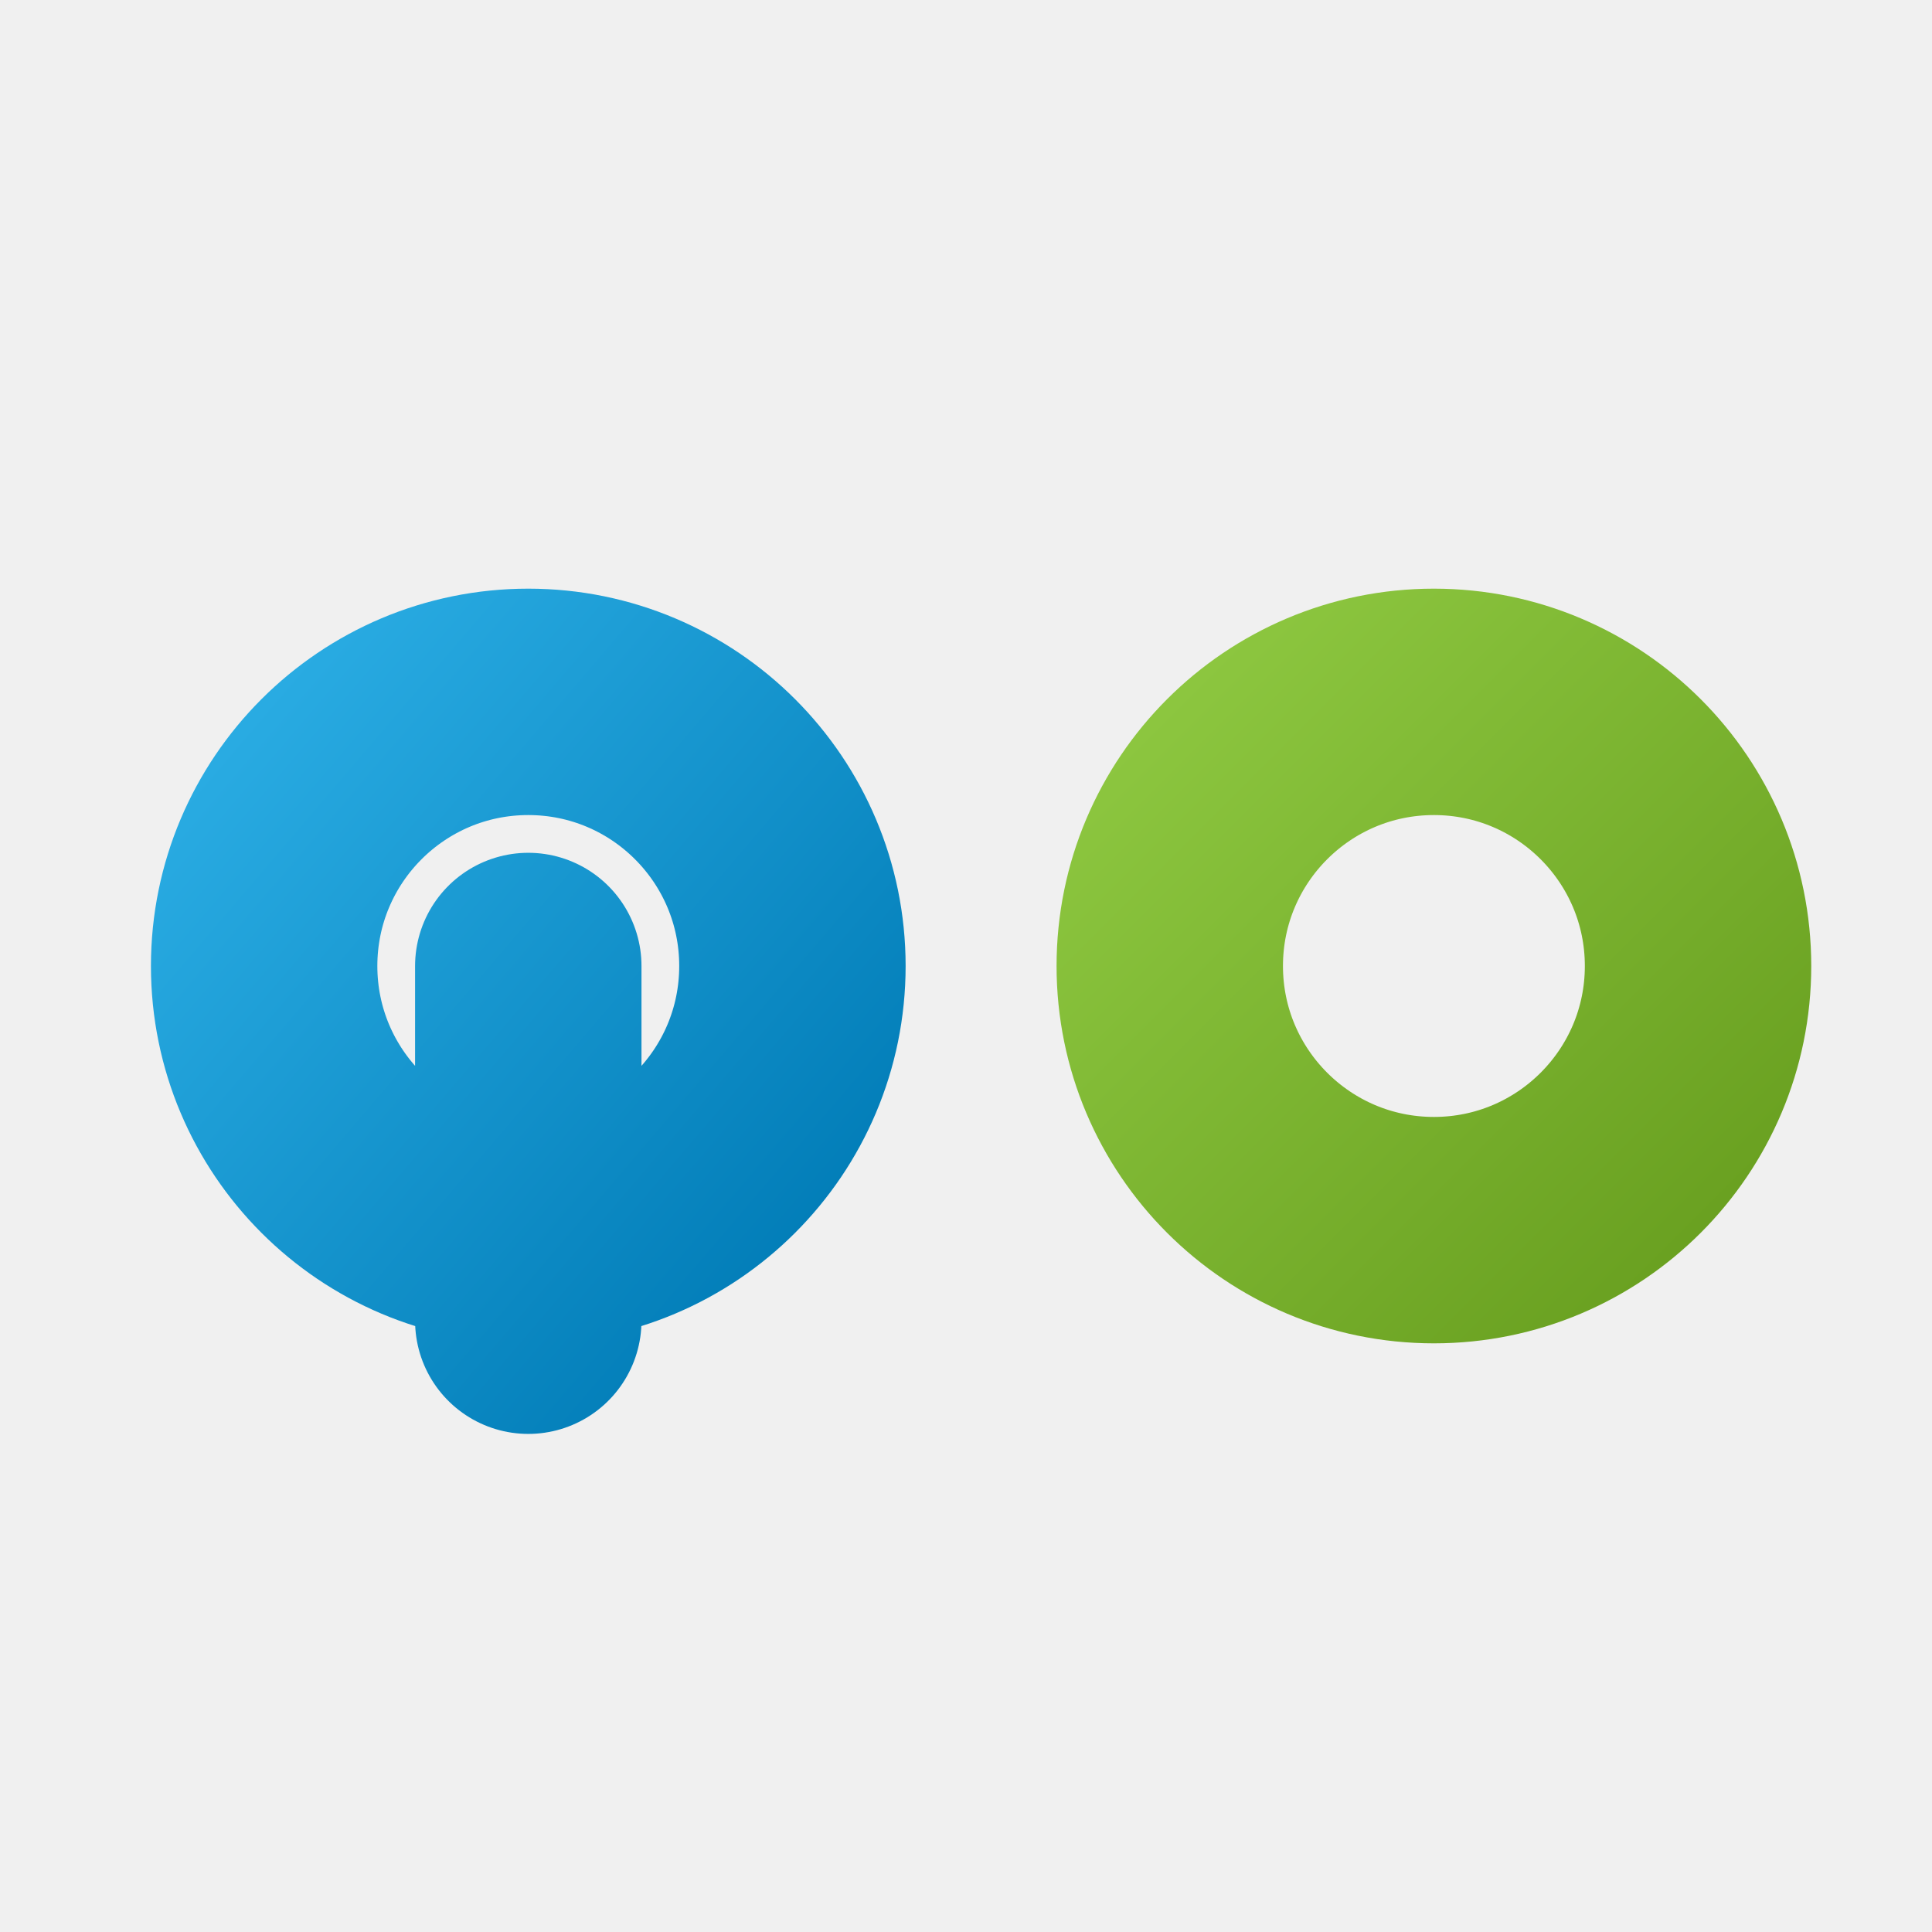
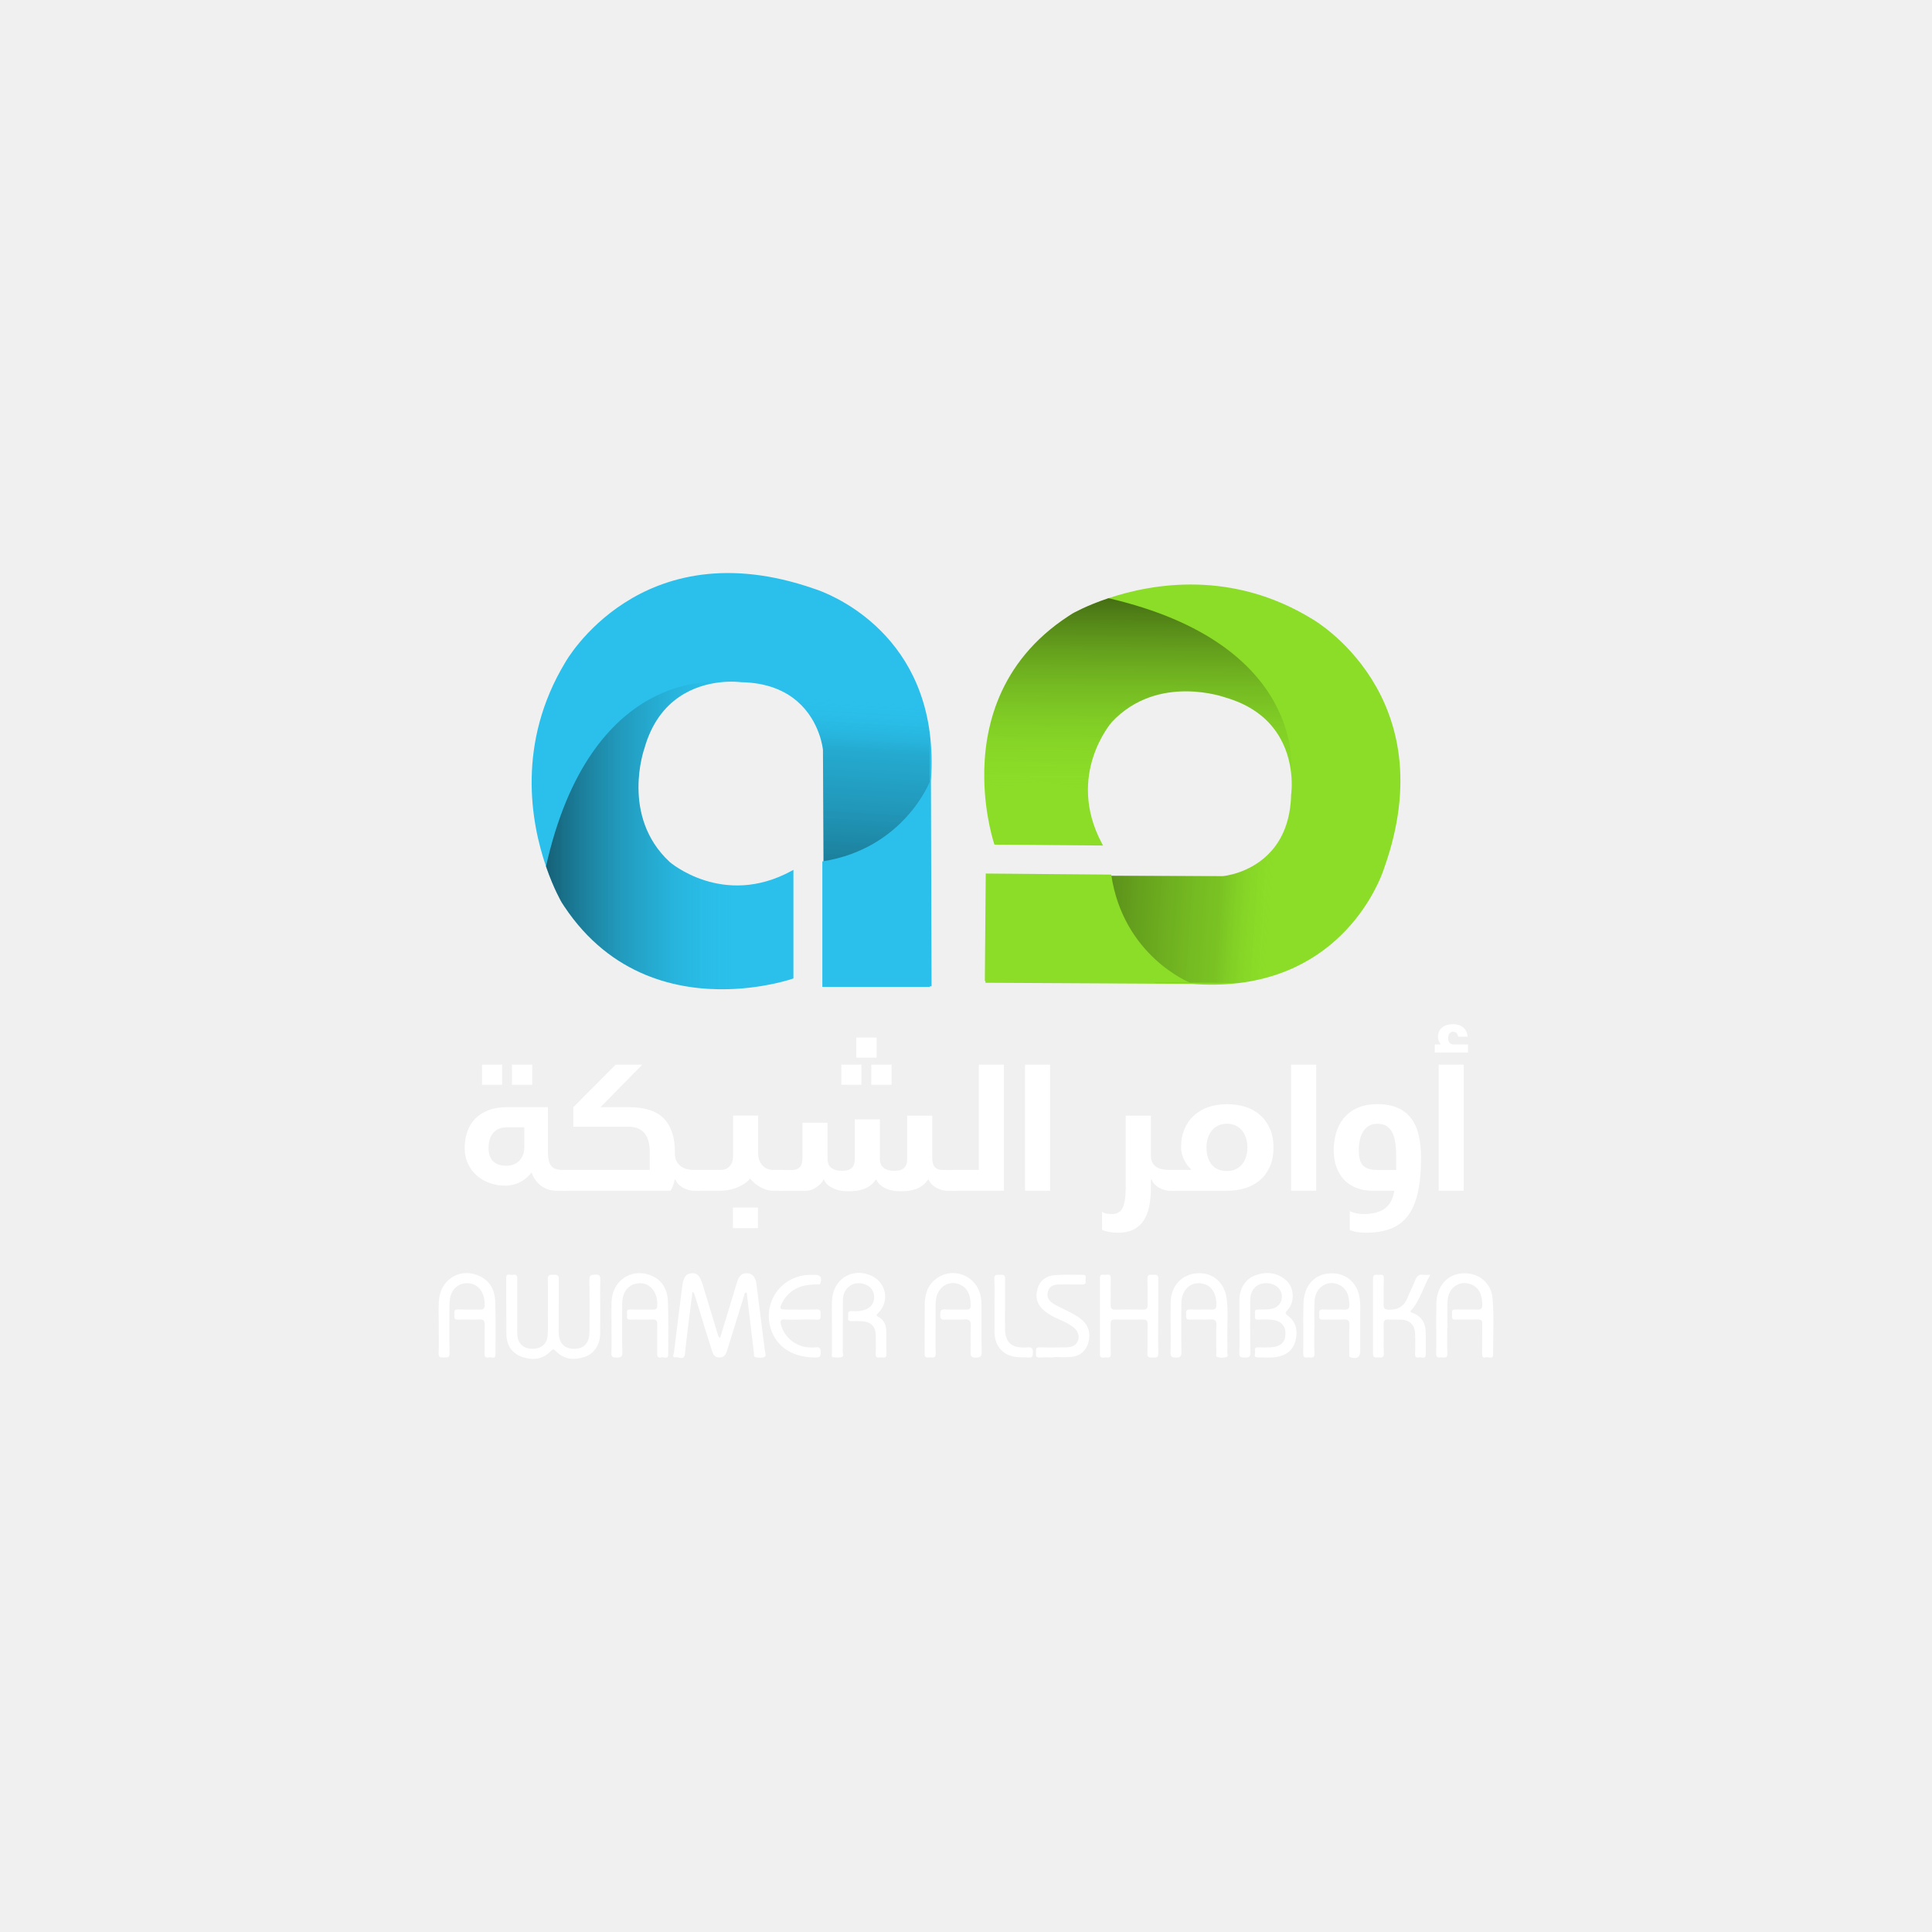
- <svg xmlns="http://www.w3.org/2000/svg" viewBox="0 0 512 512">
+ <svg xmlns="http://www.w3.org/2000/svg" xmlns:xlink="http://www.w3.org/1999/xlink" viewBox="0 0 1000 1000">
+   <style>.C,.G,.D,.F{mix-blend-mode:multiply}.A{isolation:isolate}</style>
  <defs>
-     <linearGradient id="blueGradient" x1="0%" y1="0%" x2="100%" y2="100%">
-       <stop offset="0%" style="stop-color:#29ABE2;stop-opacity:1" />
-       <stop offset="100%" style="stop-color:#007BB6;stop-opacity:1" />
+     <linearGradient id="A" x1="441.91" y1="476.04" x2="450.54" y2="333.33" gradientUnits="userSpaceOnUse">
+       <stop offset="0" />
+       <stop offset=".61" stop-color="#858585" stop-opacity=".48" />
+       <stop offset=".8" stop-color="#fff" stop-opacity="0" />
    </linearGradient>
-     <linearGradient id="greenGradient" x1="0%" y1="0%" x2="100%" y2="100%">
-       <stop offset="0%" style="stop-color:#8CC63F;stop-opacity:1" />
-       <stop offset="100%" style="stop-color:#6AA121;stop-opacity:1" />
+     <linearGradient id="B" x1="282.6" y1="432.55" x2="409.61" y2="432.55" gradientUnits="userSpaceOnUse">
+       <stop offset="0" />
+       <stop offset=".43" stop-color="#858585" stop-opacity=".48" />
+       <stop offset=".8" stop-color="#fff" stop-opacity="0" />
    </linearGradient>
+     <linearGradient id="C" x1="544.895" y1="468.678" x2="687.528" y2="478.503" xlink:href="#A" />
+     <linearGradient id="D" x1="589.718" y1="309.748" x2="588.654" y2="436.743" xlink:href="#B" />
  </defs>
-   <path d="M256,256 m-140,0 a140,140 0 1,0 280,0 a140,140 0 1,0 -280,0" fill="none" />
-   <path d="M130,256 A70,70 0 1,1 270,256 A70,70 0 1,1 130,256 M200,256 L200,350" stroke="url(#blueGradient)" stroke-width="60" stroke-linecap="round" fill="none" transform="translate(-60, 0)" />
-   <circle cx="380" cy="256" r="70" stroke="url(#greenGradient)" stroke-width="60" fill="none" />
+   <g class="A">
+     <path d="M481.86 404.01l.31 106.5h-55.59l-.24-47.25-.09-17.5-.29-57.68s-1.34-14.74-13.33-25.09c-6.31-5.45-15.57-9.68-29.15-9.89 0 0-4.68-.68-11.27.12h0c-6.04.73-13.67 2.7-20.75 7.57-7.41 5.09-14.2 13.35-17.94 26.66 0 0-12.49 34.98 13.12 58.72 0 0 27.56 23.89 62.98 4.64l1.05-.58v56.22s-14.29 5.07-33.95 5.56c-25.65.64-60.45-6.51-84.64-42.86a60.78 60.78 0 0 1-1.34-2.06s-4.12-6.96-8.12-18.61c-7.86-22.89-15.26-63.88 9.99-105.69 0 0 38.73-69.33 128.68-38.1 0 0 12.84 3.75 26.73 14.79 14.12 11.21 29.32 29.93 33.23 59.87h0c.98 7.5 1.26 15.7.62 24.65z" fill="#2ac0eb" />
+     <path class="C" d="M481.24 379.35v43.57s-36.27 50.72-54.9 40.34l-.38-75.18s-1.34-14.74-13.33-25.09l35.38-43.51c14.12 11.21 29.32 29.93 33.23 59.87z" fill="url(#A)" opacity=".5" />
+     <path d="M425.65 445.86v64.96h55.59V404.63s-13.43 34.67-55.59 41.23z" fill="#2ac0eb" />
+     <path class="D" d="M409.61 450.81c-5.96 17.8-20.02 41.95-32.9 61.2-25.65.64-60.45-6.51-84.64-42.86a60.78 60.78 0 0 1-1.34-2.06s-4.12-6.96-8.12-18.61c22.97-102.91 88.78-95.36 89.6-95.26-6.04.73-13.67 2.7-20.75 7.57-7.41 5.09-14.2 13.35-17.94 26.66 0 0-12.49 34.98 13.12 58.72 0 0 27.56 23.89 62.98 4.64z" opacity=".5" fill="url(#B)" />
+     <path d="M616.55 509.26l-106.5-.58.47-55.59 47.25.15 17.5.06 57.68.19s14.75-1.22 25.2-13.12c5.51-6.26 9.81-15.49 10.14-29.06 0 0 .72-4.68-.02-11.27h0c-.68-6.05-2.58-13.7-7.4-20.82-5.03-7.45-13.23-14.31-26.51-18.17 0 0-34.87-12.79-58.82 12.62 0 0-24.12 27.36-5.17 62.93.18.35.38.7.57 1.05l-56.22-.47s-4.95-14.33-5.27-33.99c-.42-25.66 7.02-60.39 43.57-84.28l2.07-1.33s7-4.06 18.68-7.96c22.96-7.67 64.01-14.72 105.6 10.88 0 0 69.01 39.31 37.02 128.99 0 0-3.86 12.8-15.02 26.61-11.32 14.02-30.18 29.07-60.15 32.73h0c-7.5.92-15.7 1.12-24.65.42z" fill="#8bdd28" />
+     <path class="F" d="M641.21 508.84l-43.57-.37s-50.41-36.69-39.88-55.24l75.18.25s14.75-1.22 25.2-13.12l43.21 35.74c-11.32 14.02-30.18 29.07-60.15 32.73z" opacity=".5" fill="url(#C)" />
+     <path d="M575.18,452.69l-64.96-.55-.47,55.59,106.18.89s-34.55-13.72-40.76-55.94Z" fill="#8bdd28" />
+     <path class="G" d="M570.36 436.61c-17.75-6.11-41.78-20.37-60.92-33.41-.42-25.66 7.02-60.39 43.57-84.28l2.07-1.33s7-4.06 18.68-7.96c102.71 23.83 94.61 89.58 94.51 90.4-.68-6.05-2.58-13.7-7.4-20.81-5.03-7.45-13.23-14.31-26.51-18.17 0 0-34.87-12.79-58.82 12.62 0 0-24.12 27.36-5.17 62.93z" opacity=".5" fill="url(#D)" />
+     <g fill="#fff">
+       <path d="M293.98 605.75c.4.12.59.49.59 1.1v8.49c0 .67-.64 1-1.92 1h-4.47c-3.1 0-5.8-.85-8.08-2.56-2.28-1.7-3.94-4.02-4.97-6.94-1.4 1.95-3.3 3.57-5.7 4.88s-5.07 1.96-7.99 1.96-5.55-.46-8.08-1.37c-2.52-.91-4.73-2.21-6.62-3.88s-3.39-3.71-4.52-6.11-1.69-5.13-1.69-8.17.44-5.76 1.32-8.35a17.79 17.79 0 0 1 4.06-6.71c1.82-1.89 4.12-3.36 6.89-4.43s6.01-1.6 9.72-1.6h21.08v23c0 3.53.56 5.99 1.69 7.39 1.12 1.4 3.03 2.1 5.7 2.1h1.64c.49 0 .93.06 1.32.18zm-34.08-54.67v10.4h-10.4v-10.4h10.4zm5.61 51.75c1.12-.37 2.11-.94 2.97-1.73s1.55-1.83 2.1-3.1.82-2.8.82-4.56v-9.95h-8.85c-3.22 0-5.64.96-7.25 2.88s-2.42 4.52-2.42 7.8c0 3.1.79 5.42 2.37 6.94s3.86 2.28 6.84 2.28a10.83 10.83 0 0 0 3.42-.55zm9.99-51.75v10.4H265v-10.4h10.5z" />
+       <path d="M336.37 597.08c0-4.87-.94-8.4-2.83-10.59s-4.59-3.29-8.12-3.29h-28.66v-10.13l21.9-21.99h13.78l-21.63 21.99h14.51c8.46 0 14.57 1.98 18.34 5.93s5.66 9.67 5.66 17.16v1.46c.06 1.46.4 2.69 1 3.7.61 1 1.37 1.83 2.28 2.46a8.84 8.84 0 0 0 3.06 1.37c1.13.27 2.24.41 3.33.41h1.92c.49 0 .93.06 1.32.18.4.12.59.49.59 1.1v8.49c0 .67-.64 1-1.92 1h-1.92c-.85 0-1.75-.14-2.69-.41a13.02 13.02 0 0 1-2.74-1.14 10.66 10.66 0 0 1-2.37-1.78c-.7-.7-1.23-1.51-1.6-2.42h-.37c-.12.67-.37 1.58-.73 2.74s-.85 2.16-1.46 3.01h-54.39c-1.28 0-1.92-.33-1.92-1v-8.49c0-.61.2-.97.59-1.1a4.58 4.58 0 0 1 1.32-.18h43.71v-8.49z" />
+       <path d="M359 615.33v-8.49c0-.61.2-.97.59-1.1a4.58 4.58 0 0 1 1.32-.18h12.23c.61 0 1.28-.11 2.01-.32s1.41-.59 2.05-1.14 1.17-1.28 1.6-2.19.64-2.07.64-3.47v-20.99h12.96v19.17c0 1.58.23 2.94.68 4.06.46 1.12 1.05 2.05 1.78 2.78s1.57 1.26 2.51 1.6c.94.33 1.87.5 2.78.5h4.11c.49 0 .93.06 1.32.18.4.12.59.49.59 1.1v8.49c0 .67-.64 1-1.92 1h-4.11c-1.16 0-2.31-.18-3.47-.55s-2.25-.84-3.29-1.41-1.99-1.25-2.87-2.01-1.63-1.54-2.24-2.33c-1.09 1.28-2.33 2.31-3.7 3.1s-2.74 1.43-4.11 1.92-2.69.82-3.97 1-2.4.27-3.38.27h-12.23c-1.28 0-1.92-.33-1.92-1zm33.31 9.68v10.68h-12.96v-10.68h12.96z" />
+       <path d="M458.07 614.92c-2.28-1.12-3.76-2.57-4.43-4.33h-.37c-1.4 2.07-3.22 3.59-5.48 4.56s-5.08 1.46-8.49 1.46-6.07-.56-8.35-1.69c-2.28-1.12-3.76-2.57-4.43-4.33h-.37c-.06.37-.35.87-.87 1.51s-1.19 1.28-2.01 1.92-1.76 1.19-2.83 1.64-2.17.68-3.33.68h-12.87c-1.28 0-1.92-.33-1.92-1v-8.49c0-.61.2-.97.59-1.1a4.58 4.58 0 0 1 1.32-.18h6.02c1.58 0 2.83-.49 3.74-1.46s1.37-2.62 1.37-4.93v-18.07h12.96v18.53c0 2.31.68 3.96 2.05 4.93s3.18 1.46 5.43 1.46 3.92-.49 5.02-1.46c1.09-.97 1.64-2.62 1.64-4.93v-20.26h12.96v20.26c0 2.31.68 3.96 2.05 4.93s3.18 1.46 5.43 1.46 3.92-.49 5.02-1.46 1.64-2.62 1.64-4.93v-22.18h12.96v21.72c0 2.31.46 3.95 1.37 4.93.91.97 2.16 1.46 3.74 1.46h6.66c.49 0 .93.06 1.32.18.4.12.59.49.59 1.1v8.49c0 .67-.64 1-1.92 1h-4.2c-.85 0-1.75-.14-2.69-.41a13.02 13.02 0 0 1-2.74-1.14 10.66 10.66 0 0 1-2.37-1.78c-.7-.7-1.23-1.51-1.6-2.42h-.37c-1.4 2.07-3.22 3.59-5.48 4.56s-5.08 1.46-8.49 1.46-6.07-.56-8.35-1.69zm-12.19-63.84v10.4h-10.4v-10.4h10.4zm7.85-14.05v10.4h-10.5v-10.4h10.5zm7.76 14.05v10.4h-10.5v-10.4h10.5z" />
+       <path d="M506.66 551.08h12.96v65.25h-25.37c-1.28 0-1.92-.33-1.92-1v-8.49c0-.61.2-.97.59-1.1a4.58 4.58 0 0 1 1.32-.18h12.41v-54.48zm23.91 0h12.96v65.25h-12.96v-65.25zm78.07 54.67c.4.12.59.49.59 1.1v8.49c0 .67-.64 1-1.92 1h-1.92c-.85 0-1.75-.14-2.69-.41a13.02 13.02 0 0 1-2.74-1.14 9.79 9.79 0 0 1-2.33-1.78c-.67-.7-1.19-1.51-1.55-2.42h-.37v4.29c0 3.47-.29 6.62-.87 9.45s-1.52 5.26-2.83 7.3-3.06 3.62-5.25 4.75-4.93 1.69-8.21 1.69c-1.4 0-2.81-.12-4.24-.37s-2.72-.61-3.88-1.09v-9.4a6.12 6.12 0 0 0 2.37.96c.85.15 1.79.23 2.83.23 2.62 0 4.44-1.11 5.48-3.33 1.03-2.22 1.55-5.61 1.55-10.18v-37.42h13.05v20.62c0 1.58.29 2.86.87 3.83s1.34 1.73 2.28 2.28 1.99.91 3.15 1.09a21.97 21.97 0 0 0 3.38.27h1.92c.49 0 .93.06 1.32.18z" />
+       <path d="M605.31 615.33v-8.49c0-.61.2-.97.59-1.1a4.58 4.58 0 0 1 1.32-.18h9.22v-.37c-1.4-1.28-2.6-2.94-3.6-4.97-1-2.04-1.51-4.12-1.51-6.25 0-3.65.59-6.86 1.78-9.63s2.84-5.11 4.97-7.03 4.64-3.36 7.53-4.33 6.04-1.46 9.45-1.46 6.57.46 9.49 1.37 5.46 2.31 7.62 4.2 3.86 4.23 5.11 7.03 1.87 6.08 1.87 9.86-.62 7.06-1.87 9.86-2.95 5.13-5.11 6.98-4.7 3.24-7.62 4.15-6.08 1.37-9.49 1.37h-27.83c-1.28 0-1.92-.33-1.92-1zm21.81-12.59c1.76 2.25 4.41 3.38 7.94 3.38 1.76 0 3.3-.32 4.61-.96a9.67 9.67 0 0 0 3.29-2.6c.88-1.1 1.55-2.37 2.01-3.83s.68-3.04.68-4.75-.23-3.3-.68-4.79c-.46-1.49-1.12-2.8-2.01-3.92-.88-1.12-1.98-2.01-3.29-2.65s-2.84-.96-4.61-.96-3.3.32-4.61.96-2.4 1.52-3.29 2.65c-.88 1.13-1.55 2.43-2.01 3.92s-.68 3.09-.68 4.79c0 3.59.88 6.51 2.65 8.76zm41.16-51.66h12.96v65.25h-12.96v-65.25zm48.59 74.38c2.59-1.95 4.18-4.99 4.79-9.13h-11.32c-3.04 0-5.79-.49-8.26-1.46s-4.56-2.36-6.3-4.15c-1.73-1.79-3.07-3.99-4.02-6.57-.94-2.59-1.42-5.49-1.42-8.72a33.09 33.09 0 0 1 1.19-8.85c.79-2.86 2.08-5.42 3.88-7.67s4.14-4.05 7.03-5.38c2.89-1.34 6.4-2.01 10.54-2.01s7.64.64 10.5 1.92 5.19 3.1 6.98 5.48 3.09 5.26 3.88 8.67 1.19 7.27 1.19 11.59c0 6.94-.53 12.87-1.6 17.8-1.06 4.93-2.74 8.94-5.02 12.05s-5.22 5.38-8.81 6.84-7.94 2.19-13.05 2.19c-1.28 0-2.43-.06-3.47-.18s-1.92-.27-2.65-.46c-.85-.24-1.61-.49-2.28-.73v-9.76c1.22.49 2.37.85 3.47 1.09 1.09.24 2.28.37 3.56.37 4.87 0 8.59-.97 11.18-2.92zm-13.14-25.73c.27 1.28.78 2.36 1.51 3.24s1.72 1.54 2.97 1.96 2.84.64 4.79.64h9.67v-6.75c0-2.68-.15-5.08-.46-7.21-.3-2.13-.82-3.92-1.55-5.38s-1.72-2.58-2.97-3.38c-1.25-.79-2.81-1.19-4.7-1.19s-3.35.38-4.56 1.14-2.21 1.78-2.97 3.06-1.31 2.74-1.64 4.38-.5 3.32-.5 5.02.14 3.19.41 4.47zm41.84-59.14v-.27a7.05 7.05 0 0 1-.91-1.64c-.24-.6-.37-1.25-.37-1.92 0-2.13.71-3.77 2.15-4.93 1.43-1.16 3.3-1.73 5.61-1.73a9.81 9.81 0 0 1 2.69.37 7.04 7.04 0 0 1 2.37 1.14c.7.52 1.28 1.19 1.73 2.01s.71 1.81.78 2.97h-4.93c-.06-.85-.33-1.49-.82-1.92s-1.09-.64-1.83-.64c-.67 0-1.25.27-1.73.82-.49.55-.73 1.34-.73 2.37 0 2.07.85 3.19 2.55 3.38h7.67v4.2h-17.16v-4.2h2.92zm-.91 10.49h12.96v65.25h-12.96v-65.25zM391.53 664.61c-.44-3.5-1.93-5.33-4.62-5.56-2.68-.23-4.32 1.06-5.38 4.44l-4.03 13.32-4.77 15.66c-1.04-.46-1.01-1.18-1.2-1.8l-7.76-25.55c-1.48-4.86-2.91-6.34-5.87-6.09-2.99.25-4.25 2.25-4.86 7.27l-4.22 33.88c-.11.87-1.2 2.72.95 2.33 1.6-.29 4.39 1.99 4.78-1.9.64-6.51 1.5-13 2.29-19.49l1.58-12.45c1.07.65 1.1 1.48 1.32 2.17l5.25 17.11 3.68 11.65c.56 1.74 1.57 3.02 3.63 3.04 2.17.02 3.25-1.25 3.86-3.13l.62-1.89 8.41-27.13c.18-.59.06-1.38.96-1.54.57.24.43.77.48 1.19l3.56 29.94c.1.86-.27 2.22.92 2.43 1.47.25 3.19.45 4.48-.1 1.25-.53.45-2.21.31-3.34l-4.37-34.43zm-83.55-4.84c-2.04.01-2.97.28-2.93 2.72.17 9.1.11 18.21.05 27.32-.04 5.75-3.5 8.83-9.09 8.28-4.39-.43-6.81-3.4-6.83-8.56l.06-27.32c.05-2.54-1.18-2.36-2.9-2.42-1.89-.07-2.9.13-2.82 2.52.2 5.97.08 11.95.06 17.93 0 3.7.13 7.41-.14 11.09-.32 4.37-3.38 6.85-7.92 6.81-4.39-.03-7.22-2.49-7.71-6.74-.13-1.13-.12-2.27-.12-3.41l.05-26.18c.03-2.07-1.04-2.22-2.45-1.94-1.2.24-3.31-1.19-3.3 1.63l.11 29.31c.15 5.59 2.98 9.84 8.45 11.64 5.29 1.74 10.37 1.21 14.43-3.06 1.17-1.23 1.62-1.17 2.78 0 4.28 4.37 9.5 4.81 14.98 2.88 4.93-1.74 7.83-6.33 7.91-12.03l.01-13.66h.01c0-4.74-.14-9.49.06-14.23.09-2.28-.76-2.62-2.76-2.61zm358.7 21.3c-1.31-.99-1.79-1.39-.37-2.87 3.94-4.1 3.72-11.67-.53-15.44-4.68-4.14-10.24-4.75-16-2.68-5.05 1.81-8.21 6.79-8.26 12.49v13.38c0 4.74.17 9.49-.07 14.23-.12 2.46 1 2.53 2.83 2.47 1.7-.05 2.97.16 2.91-2.4-.18-9.1-.11-18.21-.06-27.32.03-6.49 4.88-10.09 11.1-8.35 3.46.97 5.5 3.73 5.26 7.14-.22 3.04-2.52 5.43-5.98 5.86-2.06.26-4.17.28-6.25.21-2.38-.08-1.59 1.62-1.63 2.76-.04 1.09-.59 2.59 1.58 2.49 2.27-.11 4.56-.14 6.83.04 4.85.39 7.37 3 7.32 7.34-.05 4.27-2.42 6.58-7.35 6.93-2.27.16-4.56.15-6.83.04-1.9-.1-1.72 1.16-1.54 2.22.19 1.06-1.09 2.99 1.34 2.98 3.41-.01 6.85.35 10.23-.3 4.79-.91 8.19-3.65 9.36-8.45 1.19-4.91.45-9.5-3.9-12.78zm-158.64-4.94c0-1.61-.11-3.23-.38-4.81-1.88-11.14-14.61-16.14-23.43-9.2-4.14 3.26-5.51 7.87-5.59 12.86l-.09 25.61c-.05 2.94 1.93 1.81 3.28 2.01 1.64.23 2.59-.06 2.49-2.19-.2-4.35-.06-8.72-.06-13.09v-7.11c.02-2.37-.08-4.76.14-7.11.68-7.35 7.58-11.26 13.51-7.65 3.78 2.3 4.41 6.11 4.51 10.15.04 1.76-.6 2.3-2.31 2.25-3.7-.1-7.41.13-11.1-.09-2.34-.14-2.25 1.05-2.32 2.73-.08 1.89.31 2.69 2.43 2.57 3.31-.19 6.66.16 9.96-.11 2.87-.23 3.5.84 3.37 3.5-.22 4.45.05 8.92-.11 13.37-.08 2.16.41 2.91 2.74 2.88 2.27-.03 3.09-.47 3.03-2.94-.17-7.87-.04-15.75-.08-23.62zm264.52-3.97c-.58-6.99-5.55-12-12.01-12.93-9.65-1.38-16.87 5.02-17.09 15.47-.19 8.63.06 17.27-.1 25.9-.05 2.7 1.62 1.93 2.97 1.99 1.49.07 2.98.43 2.84-2.13-.23-4.35-.06-8.72-.06-13.09h.12c0-4.84-.28-9.69.07-14.51.5-6.79 6.76-10.6 12.63-7.85 4.28 2.01 5.16 5.94 5.3 10.23.06 1.93-.45 2.7-2.51 2.61-3.79-.15-7.59.05-11.39-.08-2.33-.08-1.69 1.49-1.72 2.68-.03 1.24-.49 2.68 1.79 2.58 3.69-.16 7.41.07 11.1-.09 2.08-.09 2.81.46 2.74 2.66-.17 5.12.02 10.25-.09 15.37-.04 1.87 1.12 1.8 2.19 1.57 1.22-.27 3.49 1.21 3.48-1.38-.02-9.67.54-19.37-.27-29.02zm-68.83-.35c-1.24-8.64-8.23-13.82-16.85-12.57-7.36 1.07-12.04 6.91-12.23 15.78-.19 8.53.03 17.07-.09 25.6-.04 2.97 1.97 1.77 3.3 1.97 1.58.23 2.61.04 2.51-2.15-.21-4.35-.06-8.72-.06-13.08h.04c0-4.65-.2-9.3.05-13.93.41-7.51 7.4-11.62 13.47-8.01 3.7 2.2 4.42 5.87 4.56 9.82.07 1.93-.46 2.71-2.52 2.63-3.69-.15-7.4.08-11.09-.09-2.1-.1-2.07 1.04-1.96 2.45.1 1.27-.64 2.94 1.87 2.82 3.5-.16 7.03.11 10.52-.09 2.43-.14 3.34.45 3.21 3.08-.23 4.82-.09 9.67-.04 14.5 0 .73-.5 1.68.82 2.06 3.27.94 4.82-.14 4.82-3.51l-.01-22.75c0-1.51-.09-3.04-.3-4.53zm-367.69-11.97c-9.68-3.34-19.05 3.24-19.48 13.72-.18 4.45-.03 8.92-.03 13.38h-.03c0 4.36.14 8.73-.06 13.09-.1 2.22.64 2.71 2.71 2.65 1.96-.06 3.01-.16 2.96-2.68-.19-8.44-.12-16.89-.05-25.33.04-5.12 2.29-8.65 6.11-9.95 6.79-2.31 12.42 2.91 12.03 11.04-.08 1.64-.69 2.12-2.22 2.09-3.89-.06-7.79.08-11.67-.06-2.33-.08-1.7 1.45-1.72 2.64-.02 1.23-.52 2.71 1.76 2.62 3.7-.14 7.41.07 11.1-.08 2.09-.09 2.83.5 2.76 2.69-.16 5.02.03 10.06-.09 15.08-.05 1.89.97 2.14 2.28 1.82 1.2-.29 3.43 1.26 3.45-1.37.06-9.3.24-18.61-.16-27.89-.27-6.3-3.3-11.27-9.64-13.46zm299.23 33.28c-.15-7.01.57-14.06-.36-21.04-1.12-8.39-7.36-13.56-15.18-13.05-8.04.53-13.58 6.46-13.79 14.9-.1 4.27-.02 8.54-.02 12.81h-.01c0 4.36.13 8.73-.05 13.09-.09 2.23.55 2.88 2.8 2.85 2.15-.03 2.89-.48 2.85-2.8-.15-8.44-.14-16.89-.03-25.33.09-7.56 5.6-11.99 12.05-9.84 4.03 1.34 6.17 5.3 6.07 10.83-.03 1.72-.57 2.34-2.31 2.3-3.79-.1-7.6.1-11.39-.08-2.15-.1-2 1.11-1.92 2.47.08 1.29-.62 2.93 1.88 2.8 3.5-.17 7.03.1 10.53-.09 2.42-.13 3.35.46 3.23 3.09-.23 4.73-.08 9.48-.05 14.23 0 .71-.41 1.78.41 2.08 1.52.56 3.23.48 4.76.09 1.16-.3.49-1.64.52-2.5.09-2.27.07-4.55.02-6.83zm-378.94-19.41c-.23-6.42-3.14-11.53-9.57-13.83-9.77-3.49-19.17 3.13-19.62 13.82-.19 4.45-.03 8.92-.03 13.37h-.03c0 4.46.16 8.93-.06 13.37-.13 2.54 1.36 2.14 2.85 2.16 1.54.02 2.89.31 2.83-2.19-.18-7.68-.05-15.37-.07-23.05 0-2.19-.01-4.37.57-6.5 1.2-4.4 4.88-7.01 9.35-6.65 5.23.43 8.43 4.88 8.32 11.35-.03 1.77-.68 2.3-2.35 2.27-3.79-.08-7.6.1-11.39-.07-2.14-.1-2.01 1.08-1.93 2.47.08 1.3-.58 2.92 1.9 2.81 3.69-.17 7.41.08 11.1-.09 2.19-.1 2.73.7 2.68 2.77-.14 5.02.05 10.06-.09 15.08-.06 2.29 1.42 1.9 2.62 1.74 1.11-.15 3.07 1.12 3.06-1.52-.04-9.11.2-18.22-.13-27.32zm202.41 15.47c-.05-3.22-1.1-6-4.12-7.58-1.38-.72-.96-1.13-.09-1.98 6.01-5.88 4.32-15.56-3.3-19.2-10-4.77-20.28 1.68-20.61 13-.13 4.36-.02 8.73-.02 13.09l.02 13.94c0 .69-.46 1.82.47 1.99 1.47.25 3.09.36 4.51 0 1.29-.33.61-1.81.62-2.75l.06-26.75c.07-6.39 5.42-10.24 11.22-8.24 3.22 1.12 5.04 3.61 4.98 6.83-.06 3.27-1.92 5.54-5.28 6.57-2.14.65-4.32.64-6.49.51-2.09-.12-1.76 1.26-1.66 2.42.09 1.11-.82 2.86 1.59 2.77 1.99-.07 3.99-.06 5.97.12 4.44.4 6.62 2.81 6.68 7.26.04 3.22.12 6.46-.03 9.67-.11 2.33 1.47 1.78 2.64 1.72 1.19-.06 3.02.87 2.93-1.72-.13-3.89 0-7.78-.07-11.67zm140.76-7.82l.06-19.35c.07-2.47-1.29-2.19-2.83-2.18-1.53 0-2.95-.3-2.84 2.18.2 4.45-.01 8.91.09 13.37.04 1.82-.47 2.53-2.39 2.48-4.74-.11-9.49-.13-14.23 0-2.08.06-2.55-.74-2.5-2.64.11-4.55-.04-9.11.07-13.66.06-2.61-1.79-1.62-2.96-1.68-1.14-.06-2.68-.7-2.67 1.66v39.27c-.01 2.82 1.95 1.6 3.17 1.77 1.31.18 2.55.31 2.47-1.87-.17-5.12.02-10.24-.1-15.36-.05-1.91.63-2.41 2.44-2.37 4.74.11 9.49.1 14.23 0 1.83-.04 2.5.52 2.46 2.42-.11 5.02.11 10.06-.1 15.08-.11 2.56 1.39 2.11 2.87 2.15 1.56.04 2.89.28 2.81-2.2-.19-6.35-.06-12.71-.06-19.06zm137.56-21.54c-2.48-.44-3.76.62-4.61 2.92-1.12 3.01-2.7 5.84-3.87 8.83-1.8 4.58-5.01 6.56-9.93 6.32-2.06-.1-2.53-.78-2.48-2.67.11-4.45-.11-8.92.1-13.36.11-2.41-1.29-2.04-2.68-2.02-1.43.02-2.94-.51-2.92 2.08v38.68c-.02 2.67 1.64 1.91 2.99 2 1.47.1 2.71.25 2.61-2.07-.21-4.92.07-9.86-.12-14.78-.09-2.37.75-2.95 2.91-2.77 1.98.16 3.98-.02 5.97.05 4.72.15 7.34 2.76 7.44 7.51.08 3.41.13 6.83-.03 10.24-.09 1.92.94 2.08 2.24 1.8 1.19-.26 3.32 1.2 3.29-1.63-.04-4.08.11-8.16-.09-12.23-.21-4.09-2.17-7.18-6.04-8.9-.64-.29-1.48-.31-1.84-1.12 4.99-5.35 6.6-12.45 10.3-18.86-1.38 0-2.33.13-3.23-.03zm-322.56 6.13c2.73-.94 5.57-1.09 8.42-1.15.66-.01 1.47.35 1.8-.81.8-2.79-.13-4.16-3.03-4.15-1.23 0-2.47-.02-3.7.07-14.42.99-23.65 15.14-18.75 28.71 3.25 9 11.51 14 22.84 14.04 2.07 0 2.78-.41 2.73-2.62-.05-2.05-.44-2.99-2.66-2.65-1.11.17-2.27.06-3.41.02-6.54-.24-12.69-5.16-14.44-11.41-.58-2.06-.51-3.25 2.18-3.03 2.55.21 5.12.04 7.68.04 2.85 0 5.71-.18 8.54.05 2.4.2 2.02-1.24 2.03-2.65.02-1.46.25-2.73-2.07-2.65-5.31.19-10.63.07-15.94.06-3.01 0-3.35-.52-1.99-3.28 2.06-4.2 5.36-7.06 9.78-8.59zm141.4 14.36c-3.21-1.81-6.64-3.23-9.86-5.03-3.44-1.93-4.44-4.06-3.61-6.88.95-3.25 3.61-3.54 6.35-3.57l11.38.02c1.69.05 1.97-.82 1.72-2.09-.21-1.07.99-2.93-1.42-2.92-4.84.02-9.69-.21-14.5.17-4.37.34-7.67 2.66-8.96 7.13-1.33 4.59-.06 8.38 3.64 11.4 2.3 1.88 4.9 3.22 7.6 4.39 2.61 1.13 5.2 2.33 7.44 4.11 2.67 2.13 3.4 5.32 1.82 7.81-1.4 2.21-3.71 2.5-6 2.54-4.46.08-8.92.14-13.37-.02-2.19-.08-1.9 1.21-1.88 2.52.02 1.35-.49 2.94 1.94 2.76 2.36-.18 4.74-.04 7.11-.04v-.23c3.12 0 6.28.27 9.37-.06 5.11-.55 8.27-4.07 9.01-9.13.95-6.49-2.82-10.08-7.78-12.88zm-24.2 17.08c-1.21.18-2.47.09-3.69 0-4.37-.34-6.98-2.72-7.62-7.05-.22-1.49-.2-3.03-.21-4.54l.05-23.89c.05-2.35-1.22-2.09-2.66-2.06-1.46.03-3-.44-2.89 2.12.2 4.73.06 9.48.06 14.22l.02 13.65c.11 6.97 4.54 11.84 11.43 12.57 2.07.22 4.17.04 6.24.24 1.86.18 2.1-.63 2.19-2.27.13-2.31-.47-3.34-2.92-2.98z" />
+     </g>
+   </g>
</svg>
